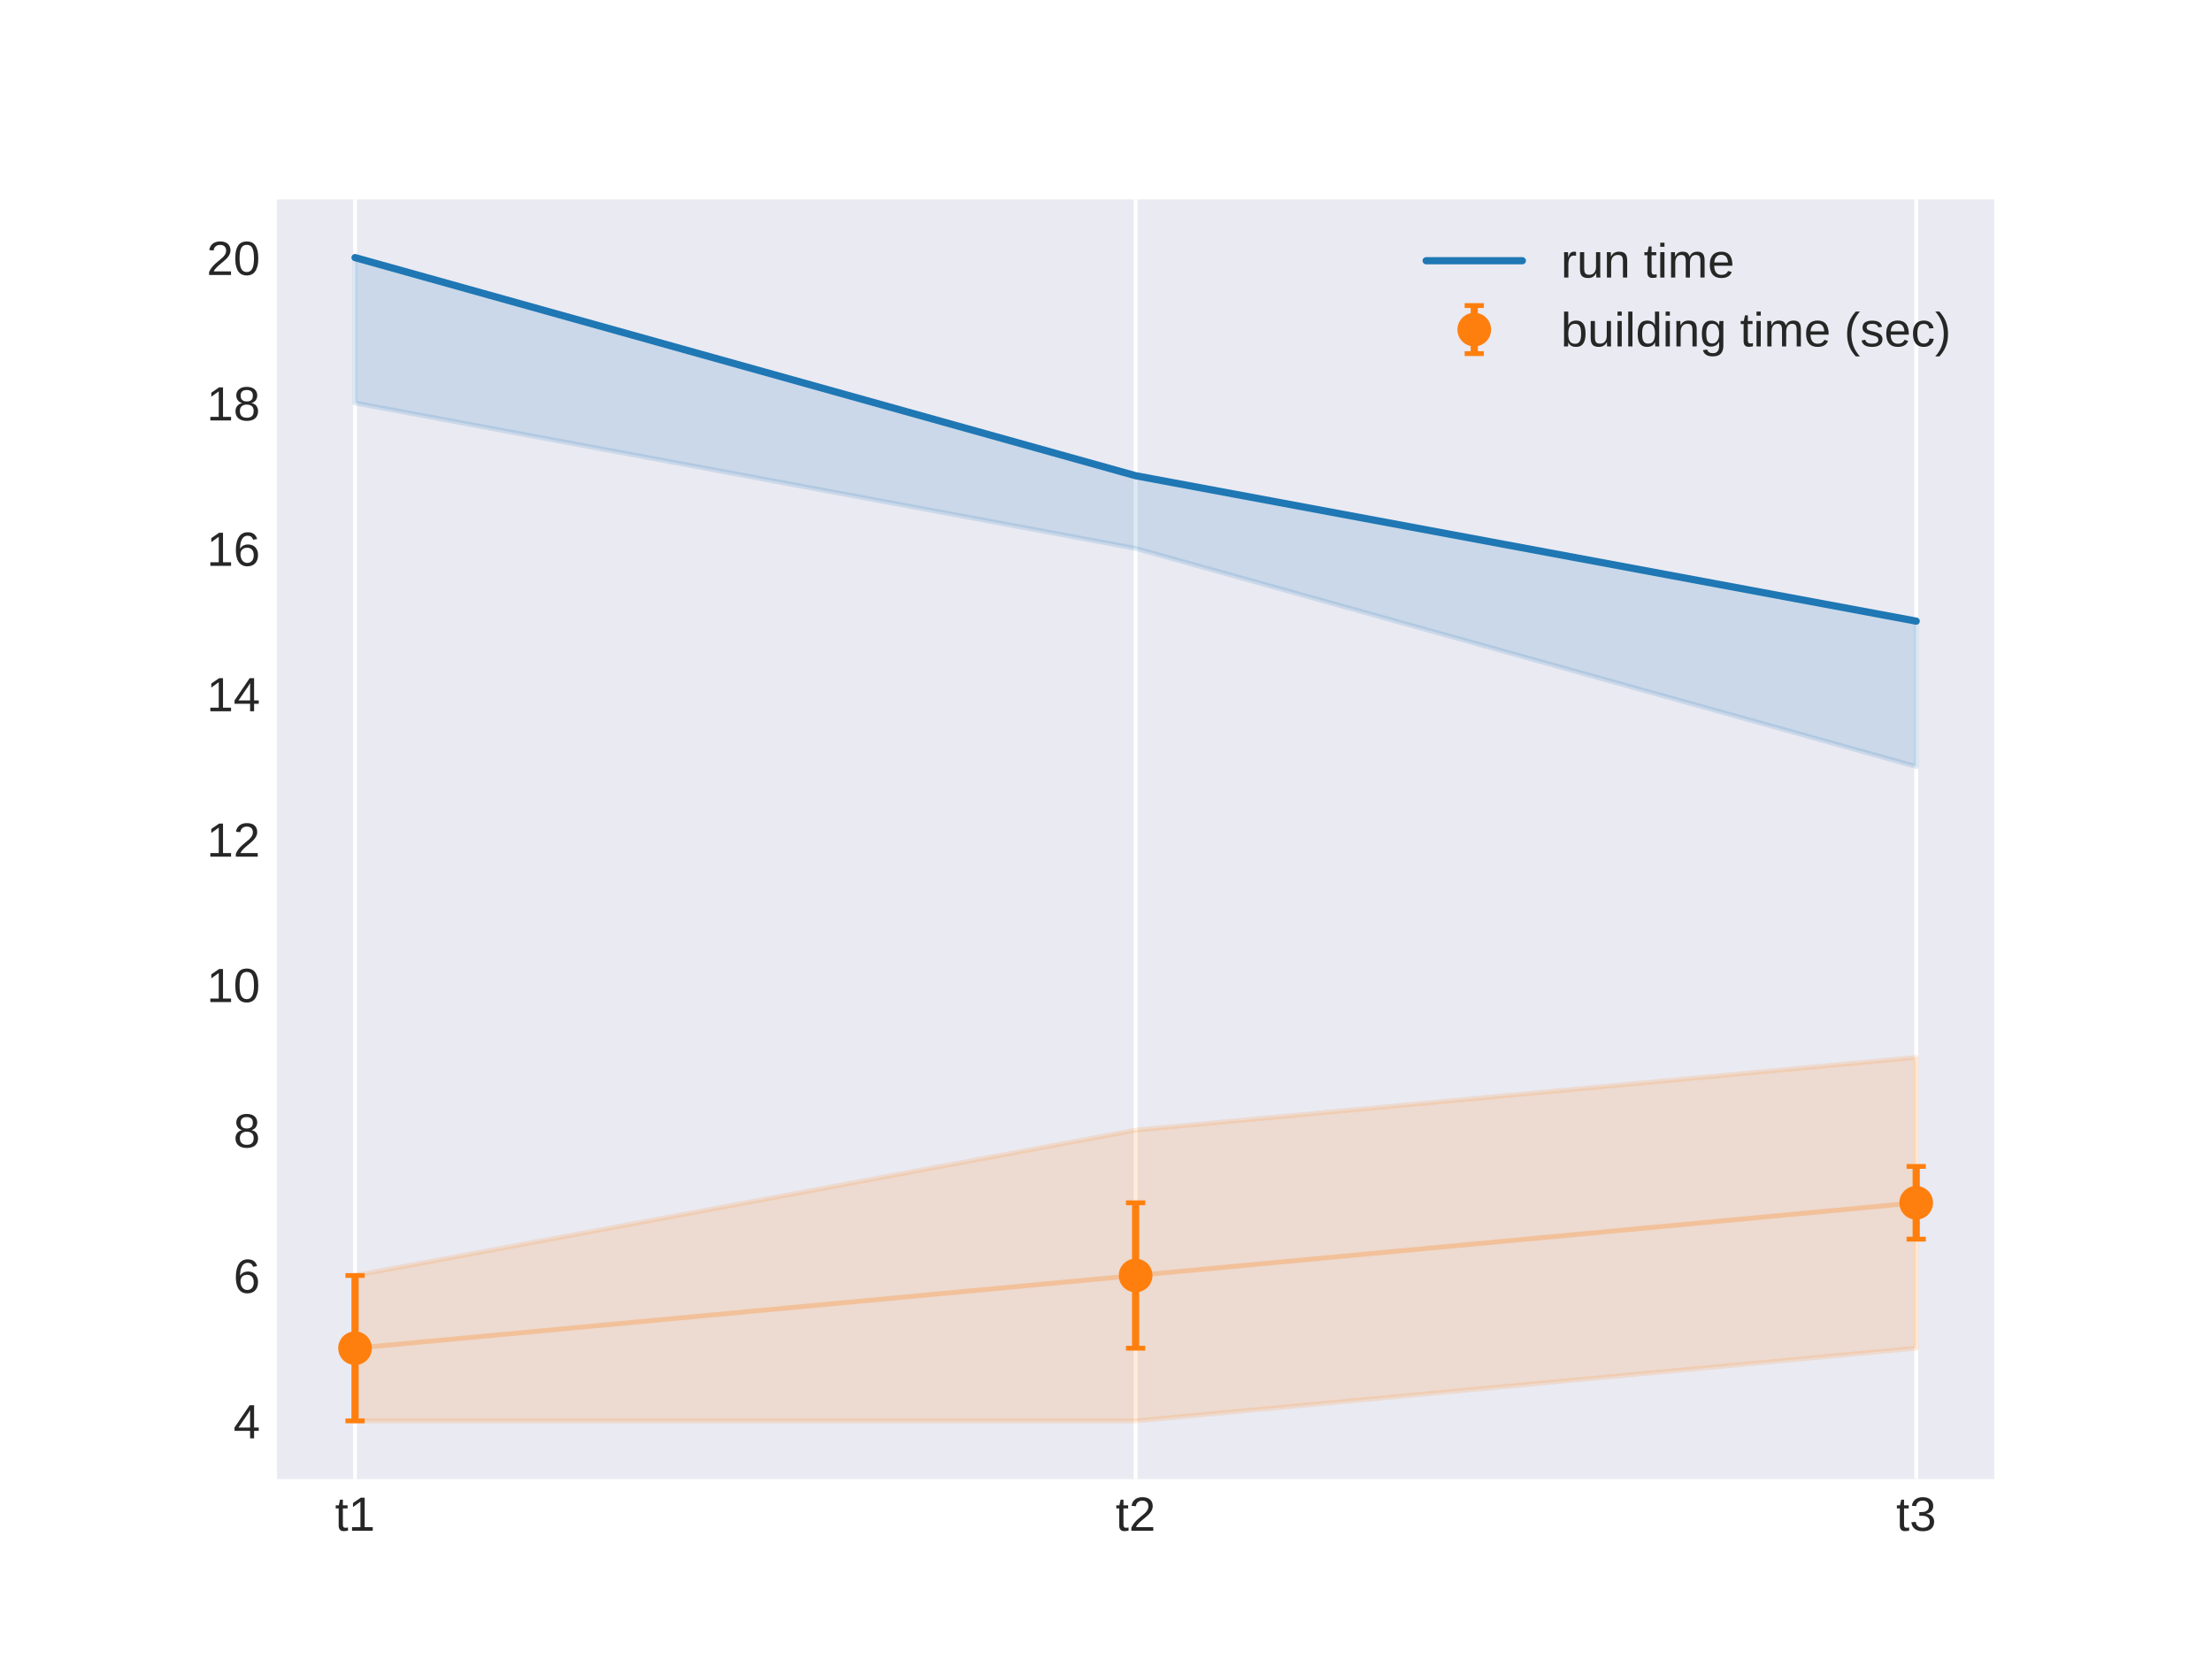
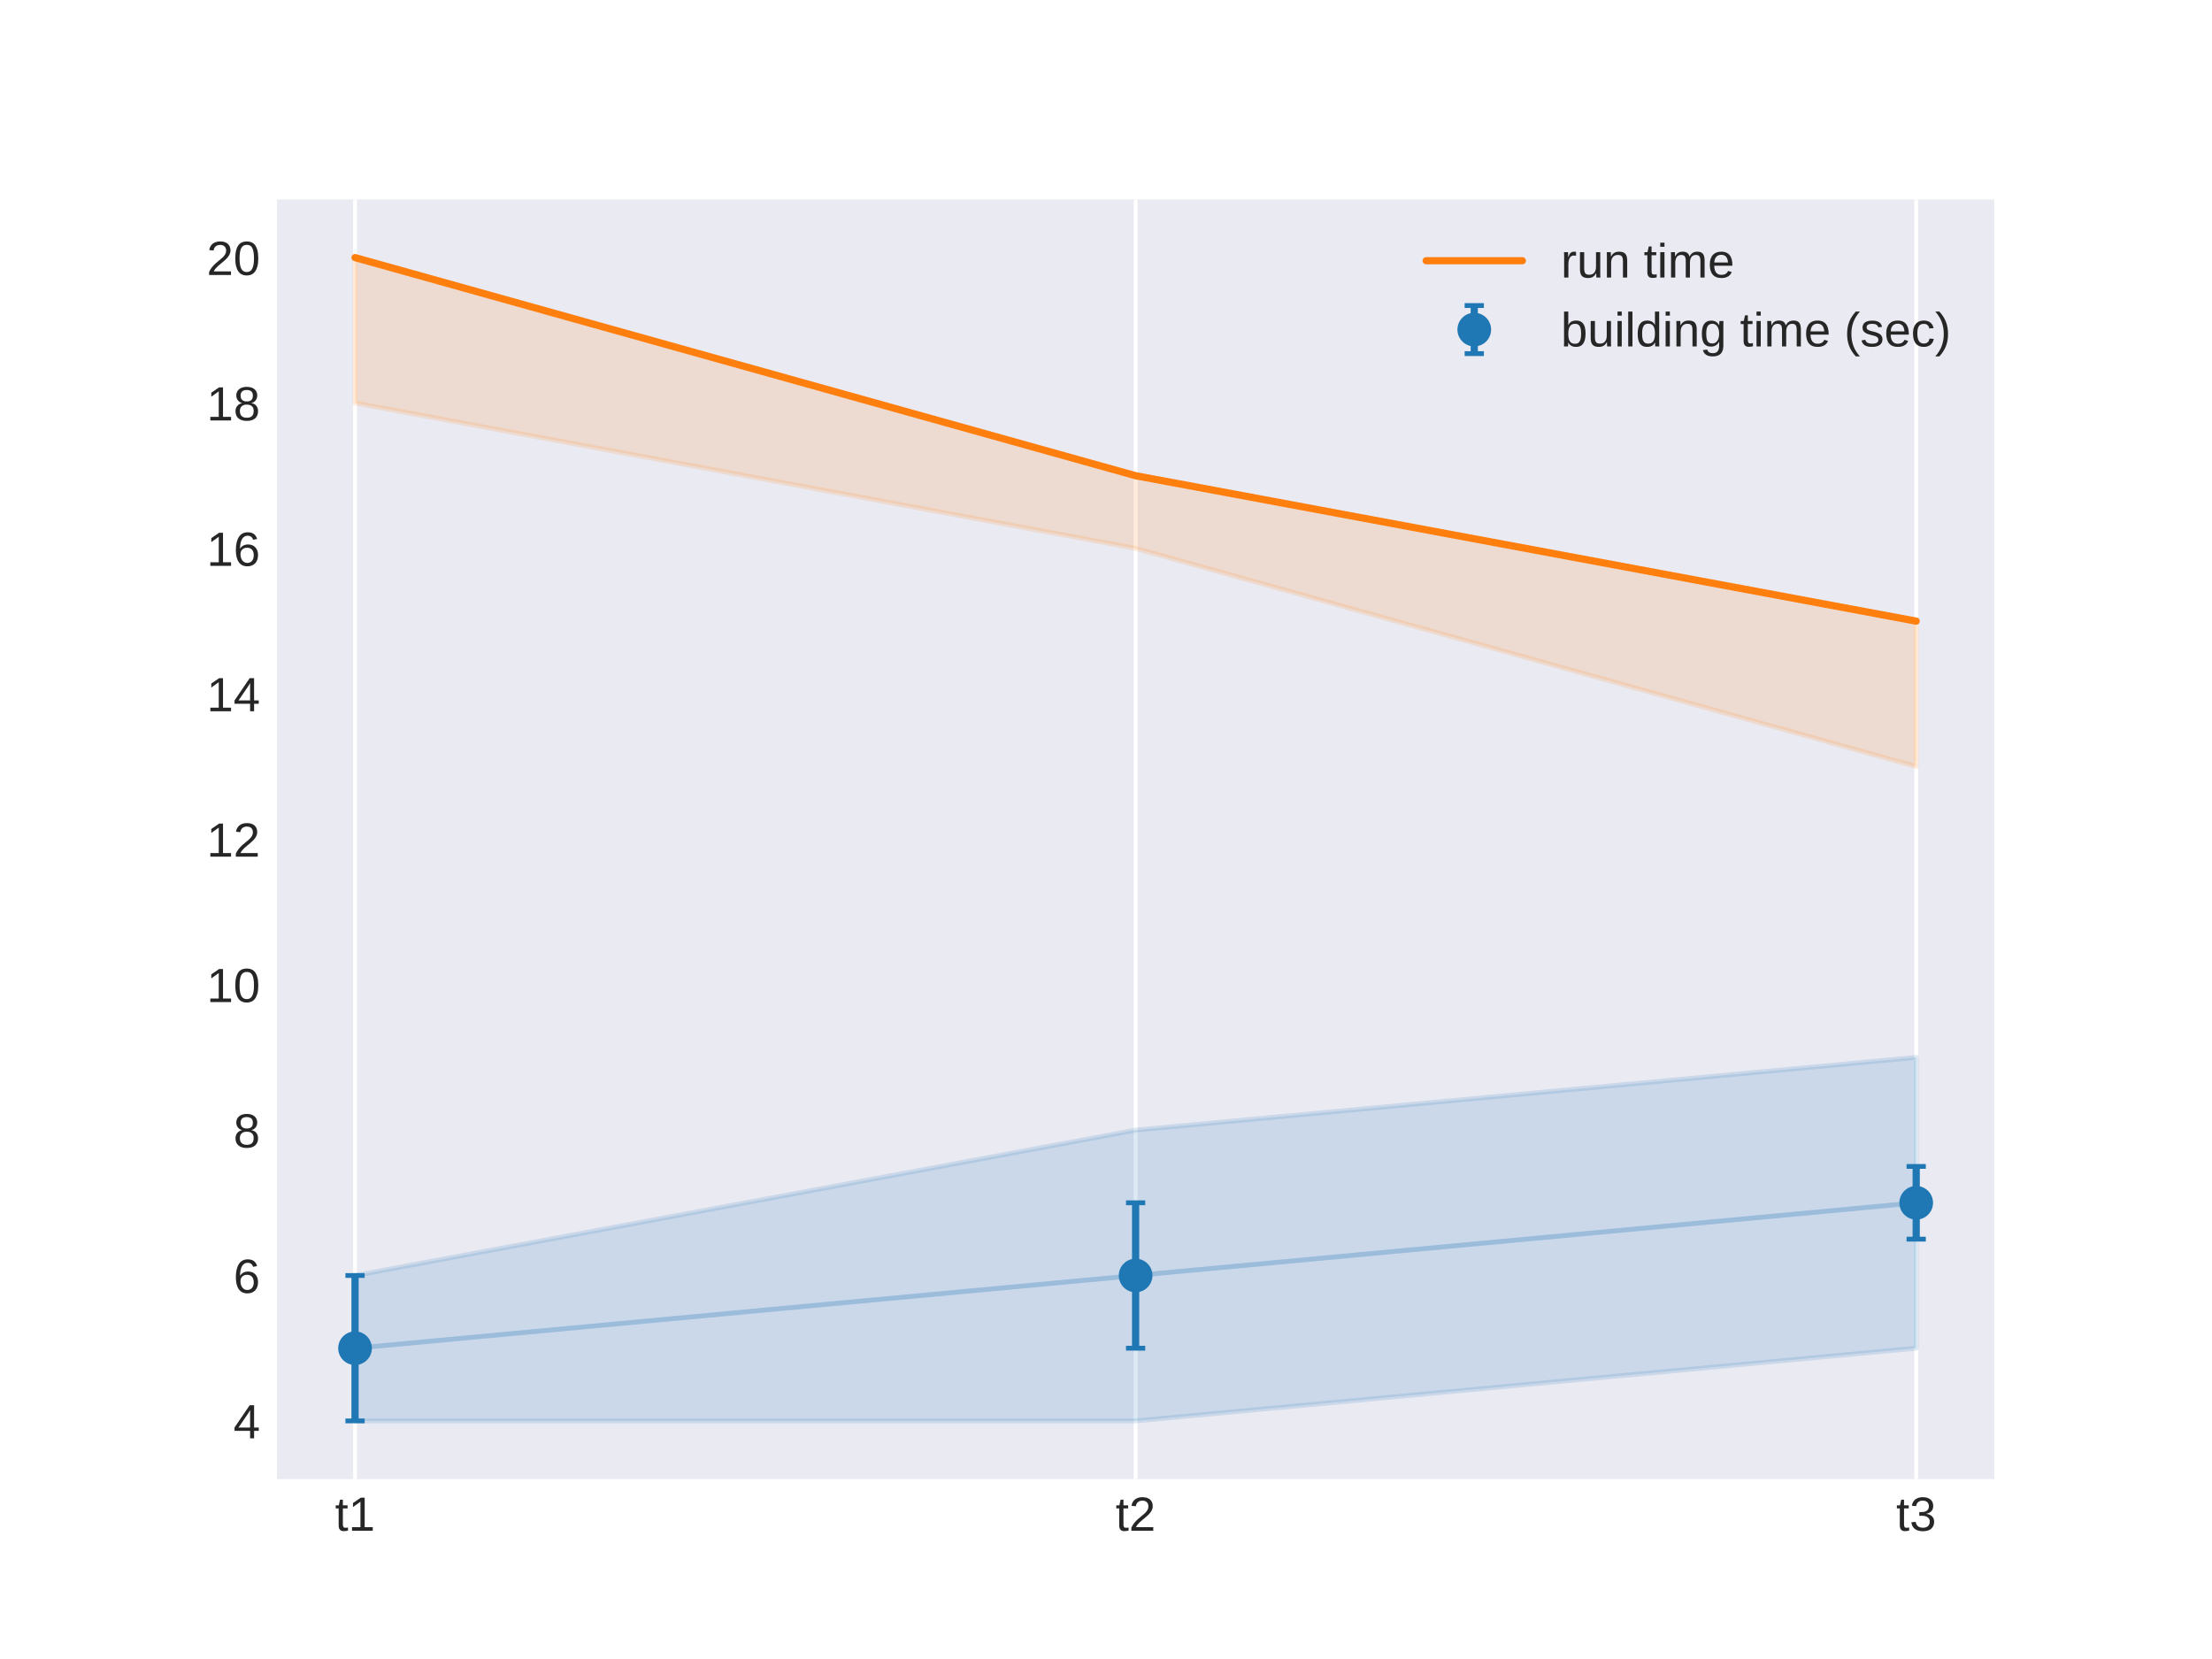
<svg xmlns="http://www.w3.org/2000/svg" xmlns:xlink="http://www.w3.org/1999/xlink" height="345pt" version="1.1" viewBox="0 0 460 345" width="460pt">
  <defs>
    <style type="text/css">
*{stroke-linecap:butt;stroke-linejoin:round;}
  </style>
  </defs>
  <g id="figure_1">
    <g id="patch_1">
      <path d="M 0 345.6  L 460.8 345.6  L 460.8 0  L 0 0  z " style="fill:#ffffff;" />
    </g>
    <g id="axes_1">
      <g id="patch_2">
        <path d="M 57.6 307.584  L 414.72 307.584  L 414.72 41.472  L 57.6 41.472  z " style="fill:#eaeaf2;" />
      </g>
      <g id="matplotlib.axis_1">
        <g id="xtick_1">
          <g id="line2d_1">
-             <path clip-path="url(#p87d81510c5)" d="M 73.833 307.584  L 73.833 41.472  " style="fill:none;stroke:#ffffff;stroke-linecap:round;stroke-width:0.8;" />
+             <path clip-path="url(#p414b4768db)" d="M 73.833 307.584  L 73.833 41.472  " style="fill:none;stroke:#ffffff;stroke-linecap:round;stroke-width:0.8;" />
          </g>
          <g id="line2d_2" />
          <g id="text_1">
            <defs>
              <path d="M 27.047 0.391  Q 25.047 -0.141 22.969 -0.453  Q 20.906 -0.781 18.172 -0.781  Q 7.625 -0.781 7.625 11.188  L 7.625 46.438  L 1.516 46.438  L 1.516 52.828  L 7.953 52.828  L 10.547 64.656  L 16.406 64.656  L 16.406 52.828  L 26.172 52.828  L 26.172 46.438  L 16.406 46.438  L 16.406 13.094  Q 16.406 9.281 17.641 7.734  Q 18.891 6.203 21.969 6.203  Q 23.25 6.203 24.438 6.391  Q 25.641 6.594 27.047 6.891  z " id="LiberationSans-74" />
              <path d="M 7.625 0  L 7.625 7.469  L 25.141 7.469  L 25.141 60.406  L 9.625 49.312  L 9.625 57.625  L 25.875 68.797  L 33.984 68.797  L 33.984 7.469  L 50.734 7.469  L 50.734 0  z " id="LiberationSans-31" />
            </defs>
            <g style="fill:#262626;" transform="translate(69.6632 318.3309)scale(0.1 -0.1)">
              <use xlink:href="#LiberationSans-74" />
              <use x="27.783" xlink:href="#LiberationSans-31" />
            </g>
          </g>
        </g>
        <g id="xtick_2">
          <g id="line2d_3">
-             <path clip-path="url(#p87d81510c5)" d="M 236.16 307.584  L 236.16 41.472  " style="fill:none;stroke:#ffffff;stroke-linecap:round;stroke-width:0.8;" />
+             <path clip-path="url(#p414b4768db)" d="M 236.16 307.584  L 236.16 41.472  " style="fill:none;stroke:#ffffff;stroke-linecap:round;stroke-width:0.8;" />
          </g>
          <g id="line2d_4" />
          <g id="text_2">
            <defs>
              <path d="M 5.031 0  L 5.031 6.203  Q 7.516 11.922 11.109 16.281  Q 14.703 20.656 18.656 24.188  Q 22.609 27.734 26.484 30.766  Q 30.375 33.797 33.5 36.812  Q 36.625 39.844 38.547 43.156  Q 40.484 46.484 40.484 50.688  Q 40.484 53.609 39.594 55.828  Q 38.719 58.062 37.062 59.562  Q 35.406 61.078 33.078 61.828  Q 30.766 62.594 27.938 62.594  Q 25.297 62.594 22.969 61.859  Q 20.656 61.141 18.844 59.672  Q 17.047 58.203 15.891 56.031  Q 14.75 53.859 14.406 50.984  L 5.422 51.812  Q 5.859 55.516 7.469 58.781  Q 9.078 62.062 11.906 64.531  Q 14.75 67 18.719 68.406  Q 22.703 69.828 27.938 69.828  Q 33.062 69.828 37.062 68.609  Q 41.062 67.391 43.812 64.984  Q 46.578 62.594 48.047 59.078  Q 49.516 55.562 49.516 50.984  Q 49.516 47.516 48.266 44.391  Q 47.016 41.266 44.938 38.422  Q 42.875 35.594 40.141 32.953  Q 37.406 30.328 34.422 27.812  Q 31.453 25.297 28.422 22.828  Q 25.391 20.359 22.719 17.859  Q 20.062 15.375 17.969 12.812  Q 15.875 10.25 14.703 7.469  L 50.594 7.469  L 50.594 0  z " id="LiberationSans-32" />
            </defs>
            <g style="fill:#262626;" transform="translate(231.9905 318.3309)scale(0.1 -0.1)">
              <use xlink:href="#LiberationSans-74" />
              <use x="27.783" xlink:href="#LiberationSans-32" />
            </g>
          </g>
        </g>
        <g id="xtick_3">
          <g id="line2d_5">
-             <path clip-path="url(#p87d81510c5)" d="M 398.487 307.584  L 398.487 41.472  " style="fill:none;stroke:#ffffff;stroke-linecap:round;stroke-width:0.8;" />
+             <path clip-path="url(#p414b4768db)" d="M 398.487 307.584  L 398.487 41.472  " style="fill:none;stroke:#ffffff;stroke-linecap:round;stroke-width:0.8;" />
          </g>
          <g id="line2d_6" />
          <g id="text_3">
            <defs>
              <path d="M 51.219 19  Q 51.219 14.266 49.672 10.547  Q 48.141 6.844 45.188 4.266  Q 42.234 1.703 37.859 0.359  Q 33.5 -0.984 27.875 -0.984  Q 21.484 -0.984 17.109 0.609  Q 12.75 2.203 9.906 4.812  Q 7.078 7.422 5.656 10.766  Q 4.25 14.109 3.812 17.672  L 12.891 18.5  Q 13.281 15.766 14.328 13.516  Q 15.375 11.281 17.188 9.672  Q 19 8.062 21.625 7.172  Q 24.266 6.297 27.875 6.297  Q 34.516 6.297 38.297 9.562  Q 42.094 12.844 42.094 19.281  Q 42.094 23.094 40.406 25.406  Q 38.719 27.734 36.203 29.031  Q 33.688 30.328 30.734 30.766  Q 27.781 31.203 25.297 31.203  L 20.312 31.203  L 20.312 38.812  L 25.094 38.812  Q 27.594 38.812 30.266 39.328  Q 32.953 39.844 35.172 41.188  Q 37.406 42.531 38.844 44.828  Q 40.281 47.125 40.281 50.688  Q 40.281 56.203 37.031 59.391  Q 33.797 62.594 27.391 62.594  Q 21.578 62.594 17.984 59.609  Q 14.406 56.641 13.812 51.219  L 4.984 51.906  Q 5.516 56.453 7.469 59.812  Q 9.422 63.188 12.422 65.406  Q 15.438 67.625 19.281 68.719  Q 23.141 69.828 27.484 69.828  Q 33.25 69.828 37.391 68.375  Q 41.547 66.938 44.188 64.469  Q 46.828 62.016 48.062 58.688  Q 49.312 55.375 49.312 51.609  Q 49.312 48.578 48.484 45.938  Q 47.656 43.312 45.891 41.203  Q 44.141 39.109 41.422 37.594  Q 38.719 36.078 34.906 35.297  L 34.906 35.109  Q 39.062 34.672 42.141 33.219  Q 45.219 31.781 47.219 29.625  Q 49.219 27.484 50.219 24.75  Q 51.219 22.016 51.219 19  " id="LiberationSans-33" />
            </defs>
            <g style="fill:#262626;" transform="translate(394.3177 318.3309)scale(0.1 -0.1)">
              <use xlink:href="#LiberationSans-74" />
              <use x="27.783" xlink:href="#LiberationSans-33" />
            </g>
          </g>
        </g>
      </g>
      <g id="matplotlib.axis_2">
        <g id="ytick_1">
          <g id="line2d_7" />
          <g id="text_4">
            <defs>
              <path d="M 43.016 15.578  L 43.016 0  L 34.719 0  L 34.719 15.578  L 2.297 15.578  L 2.297 22.406  L 33.797 68.797  L 43.016 68.797  L 43.016 22.516  L 52.688 22.516  L 52.688 15.578  z M 34.719 58.891  Q 34.625 58.641 34.234 57.938  Q 33.844 57.234 33.344 56.344  Q 32.859 55.469 32.344 54.562  Q 31.844 53.656 31.453 53.078  L 13.812 27.094  Q 13.578 26.703 13.109 26.062  Q 12.641 25.438 12.156 24.781  Q 11.672 24.125 11.172 23.484  Q 10.688 22.859 10.406 22.516  L 34.719 22.516  z " id="LiberationSans-34" />
            </defs>
            <g style="fill:#262626;" transform="translate(48.53906 299.1114)scale(0.1 -0.1)">
              <use xlink:href="#LiberationSans-34" />
            </g>
          </g>
        </g>
        <g id="ytick_2">
          <g id="line2d_8" />
          <g id="text_5">
            <defs>
              <path d="M 51.219 22.516  Q 51.219 17.328 49.781 13  Q 48.344 8.688 45.531 5.578  Q 42.719 2.484 38.562 0.75  Q 34.422 -0.984 29 -0.984  Q 23 -0.984 18.5 1.312  Q 14.016 3.609 11.031 7.922  Q 8.062 12.25 6.562 18.531  Q 5.078 24.812 5.078 32.812  Q 5.078 42 6.766 48.922  Q 8.453 55.859 11.625 60.5  Q 14.797 65.141 19.359 67.484  Q 23.922 69.828 29.688 69.828  Q 33.203 69.828 36.281 69.094  Q 39.359 68.359 41.875 66.719  Q 44.391 65.094 46.281 62.406  Q 48.188 59.719 49.312 55.812  L 40.922 54.297  Q 39.547 58.734 36.547 60.719  Q 33.547 62.703 29.594 62.703  Q 25.984 62.703 23.047 60.984  Q 20.125 59.281 18.062 55.875  Q 16.016 52.484 14.906 47.359  Q 13.812 42.234 13.812 35.406  Q 16.219 39.844 20.562 42.156  Q 24.906 44.484 30.516 44.484  Q 35.203 44.484 39.016 42.969  Q 42.828 41.453 45.531 38.594  Q 48.25 35.75 49.734 31.672  Q 51.219 27.594 51.219 22.516  M 42.281 22.125  Q 42.281 25.688 41.406 28.562  Q 40.531 31.453 38.766 33.469  Q 37.016 35.5 34.422 36.594  Q 31.844 37.703 28.422 37.703  Q 26.031 37.703 23.578 36.984  Q 21.141 36.281 19.156 34.688  Q 17.188 33.109 15.938 30.516  Q 14.703 27.938 14.703 24.219  Q 14.703 20.406 15.672 17.109  Q 16.656 13.812 18.484 11.375  Q 20.312 8.938 22.891 7.516  Q 25.484 6.109 28.719 6.109  Q 31.891 6.109 34.406 7.203  Q 36.922 8.297 38.672 10.375  Q 40.438 12.453 41.359 15.422  Q 42.281 18.406 42.281 22.125  " id="LiberationSans-36" />
            </defs>
            <g style="fill:#262626;" transform="translate(48.53906 268.8714)scale(0.1 -0.1)">
              <use xlink:href="#LiberationSans-36" />
            </g>
          </g>
        </g>
        <g id="ytick_3">
          <g id="line2d_9" />
          <g id="text_6">
            <defs>
              <path d="M 51.266 19.188  Q 51.266 14.797 49.875 11.109  Q 48.484 7.422 45.625 4.734  Q 42.781 2.047 38.328 0.531  Q 33.891 -0.984 27.828 -0.984  Q 21.781 -0.984 17.359 0.531  Q 12.938 2.047 10.031 4.703  Q 7.125 7.375 5.734 11.062  Q 4.344 14.75 4.344 19.094  Q 4.344 22.859 5.484 25.781  Q 6.641 28.719 8.562 30.828  Q 10.5 32.953 12.969 34.25  Q 15.438 35.547 18.062 35.984  L 18.062 36.188  Q 15.188 36.859 12.906 38.375  Q 10.641 39.891 9.094 42.016  Q 7.562 44.141 6.75 46.719  Q 5.953 49.312 5.953 52.203  Q 5.953 55.812 7.344 59  Q 8.734 62.203 11.469 64.625  Q 14.203 67.047 18.25 68.438  Q 22.312 69.828 27.641 69.828  Q 33.25 69.828 37.375 68.406  Q 41.5 67 44.203 64.578  Q 46.922 62.156 48.234 58.938  Q 49.562 55.719 49.562 52.094  Q 49.562 49.266 48.75 46.672  Q 47.953 44.094 46.406 41.969  Q 44.875 39.844 42.594 38.344  Q 40.328 36.859 37.359 36.281  L 37.359 36.078  Q 40.328 35.594 42.859 34.297  Q 45.406 33.016 47.266 30.891  Q 49.125 28.766 50.188 25.828  Q 51.266 22.906 51.266 19.188  M 40.438 51.609  Q 40.438 54.203 39.766 56.344  Q 39.109 58.5 37.594 60.031  Q 36.078 61.578 33.641 62.422  Q 31.203 63.281 27.641 63.281  Q 24.172 63.281 21.781 62.422  Q 19.391 61.578 17.844 60.031  Q 16.312 58.5 15.625 56.344  Q 14.938 54.203 14.938 51.609  Q 14.938 49.562 15.469 47.406  Q 16.016 45.266 17.422 43.5  Q 18.844 41.75 21.328 40.625  Q 23.828 39.5 27.734 39.5  Q 31.891 39.5 34.406 40.625  Q 36.922 41.75 38.25 43.5  Q 39.594 45.266 40.016 47.406  Q 40.438 49.562 40.438 51.609  M 42.141 20.016  Q 42.141 22.516 41.453 24.828  Q 40.766 27.156 39.109 28.938  Q 37.453 30.719 34.641 31.812  Q 31.844 32.906 27.641 32.906  Q 23.781 32.906 21.062 31.812  Q 18.359 30.719 16.672 28.906  Q 14.984 27.094 14.203 24.719  Q 13.422 22.359 13.422 19.828  Q 13.422 16.656 14.203 14.031  Q 14.984 11.422 16.688 9.547  Q 18.406 7.672 21.188 6.641  Q 23.969 5.609 27.938 5.609  Q 31.938 5.609 34.672 6.641  Q 37.406 7.672 39.062 9.547  Q 40.719 11.422 41.422 14.078  Q 42.141 16.75 42.141 20.016  " id="LiberationSans-38" />
            </defs>
            <g style="fill:#262626;" transform="translate(48.53906 238.6314)scale(0.1 -0.1)">
              <use xlink:href="#LiberationSans-38" />
            </g>
          </g>
        </g>
        <g id="ytick_4">
          <g id="line2d_10" />
          <g id="text_7">
            <defs>
              <path d="M 51.703 34.422  Q 51.703 24.516 49.828 17.75  Q 47.953 10.984 44.703 6.812  Q 41.453 2.641 37.062 0.828  Q 32.672 -0.984 27.688 -0.984  Q 22.656 -0.984 18.312 0.828  Q 13.969 2.641 10.766 6.781  Q 7.562 10.938 5.734 17.703  Q 3.906 24.469 3.906 34.422  Q 3.906 44.828 5.734 51.641  Q 7.562 58.453 10.781 62.5  Q 14.016 66.547 18.406 68.188  Q 22.797 69.828 27.984 69.828  Q 32.906 69.828 37.219 68.188  Q 41.547 66.547 44.766 62.5  Q 48 58.453 49.844 51.641  Q 51.703 44.828 51.703 34.422  M 42.781 34.422  Q 42.781 42.625 41.797 48.062  Q 40.828 53.516 38.922 56.766  Q 37.016 60.016 34.25 61.359  Q 31.5 62.703 27.984 62.703  Q 24.266 62.703 21.438 61.328  Q 18.609 59.969 16.672 56.719  Q 14.75 53.469 13.766 48.016  Q 12.797 42.578 12.797 34.422  Q 12.797 26.516 13.797 21.094  Q 14.797 15.672 16.719 12.375  Q 18.656 9.078 21.438 7.641  Q 24.219 6.203 27.781 6.203  Q 31.25 6.203 34.031 7.641  Q 36.812 9.078 38.734 12.375  Q 40.672 15.672 41.719 21.094  Q 42.781 26.516 42.781 34.422  " id="LiberationSans-30" />
            </defs>
            <g style="fill:#262626;" transform="translate(42.97812 208.3914)scale(0.1 -0.1)">
              <use xlink:href="#LiberationSans-31" />
              <use x="55.615" xlink:href="#LiberationSans-30" />
            </g>
          </g>
        </g>
        <g id="ytick_5">
          <g id="line2d_11" />
          <g id="text_8">
            <g style="fill:#262626;" transform="translate(42.97812 178.1514)scale(0.1 -0.1)">
              <use xlink:href="#LiberationSans-31" />
              <use x="55.615" xlink:href="#LiberationSans-32" />
            </g>
          </g>
        </g>
        <g id="ytick_6">
          <g id="line2d_12" />
          <g id="text_9">
            <g style="fill:#262626;" transform="translate(42.97812 147.9114)scale(0.1 -0.1)">
              <use xlink:href="#LiberationSans-31" />
              <use x="55.615" xlink:href="#LiberationSans-34" />
            </g>
          </g>
        </g>
        <g id="ytick_7">
          <g id="line2d_13" />
          <g id="text_10">
            <g style="fill:#262626;" transform="translate(42.97812 117.6714)scale(0.1 -0.1)">
              <use xlink:href="#LiberationSans-31" />
              <use x="55.615" xlink:href="#LiberationSans-36" />
            </g>
          </g>
        </g>
        <g id="ytick_8">
          <g id="line2d_14" />
          <g id="text_11">
            <g style="fill:#262626;" transform="translate(42.97812 87.43144)scale(0.1 -0.1)">
              <use xlink:href="#LiberationSans-31" />
              <use x="55.615" xlink:href="#LiberationSans-38" />
            </g>
          </g>
        </g>
        <g id="ytick_9">
          <g id="line2d_15" />
          <g id="text_12">
            <g style="fill:#262626;" transform="translate(42.97812 57.19144)scale(0.1 -0.1)">
              <use xlink:href="#LiberationSans-32" />
              <use x="55.615" xlink:href="#LiberationSans-30" />
            </g>
          </g>
        </g>
      </g>
      <g id="PolyCollection_1">
        <defs>
-           <path d="M 73.833 -292.032  L 73.833 -261.792  L 236.16 -231.552  L 398.487 -186.192  L 398.487 -216.432  L 398.487 -216.432  L 236.16 -246.672  L 73.833 -292.032  z " id="mc20155437a" style="stroke:#1f77b4;stroke-opacity:0.15;" />
-         </defs>
-         <g clip-path="url(#p87d81510c5)">
-           <use style="fill:#1f77b4;fill-opacity:0.15;stroke:#1f77b4;stroke-opacity:0.15;" x="0" xlink:href="#mc20155437a" y="345.6" />
+           <path d="M 73.833 -65.232  L 73.833 -80.352  L 236.16 -110.592  L 398.487 -125.712  L 398.487 -95.472  L 398.487 -95.472  L 236.16 -80.352  L 73.833 -65.232  z " id="m6bb143a31e" style="stroke:#1f77b4;stroke-opacity:0.15;" />
+         </defs>
+         <g clip-path="url(#p414b4768db)">
+           <use style="fill:#1f77b4;fill-opacity:0.15;stroke:#1f77b4;stroke-opacity:0.15;" x="0" xlink:href="#m6bb143a31e" y="345.6" />
        </g>
      </g>
      <g id="PolyCollection_2">
        <defs>
-           <path d="M 73.833 -65.232  L 73.833 -80.352  L 236.16 -110.592  L 398.487 -125.712  L 398.487 -95.472  L 398.487 -95.472  L 236.16 -80.352  L 73.833 -65.232  z " id="m45e838dbf4" style="stroke:#ff7f0e;stroke-opacity:0.15;" />
-         </defs>
-         <g clip-path="url(#p87d81510c5)">
-           <use style="fill:#ff7f0e;fill-opacity:0.15;stroke:#ff7f0e;stroke-opacity:0.15;" x="0" xlink:href="#m45e838dbf4" y="345.6" />
+           <path d="M 73.833 -65.232  L 73.833 -50.112  L 236.16 -50.112  L 398.487 -65.232  L 398.487 -95.472  L 398.487 -95.472  L 236.16 -80.352  L 73.833 -65.232  z " id="meaa96cc8f7" style="stroke:#1f77b4;stroke-opacity:0.15;" />
+         </defs>
+         <g clip-path="url(#p414b4768db)">
+           <use style="fill:#1f77b4;fill-opacity:0.15;stroke:#1f77b4;stroke-opacity:0.15;" x="0" xlink:href="#meaa96cc8f7" y="345.6" />
        </g>
      </g>
      <g id="PolyCollection_3">
        <defs>
-           <path d="M 73.833 -65.232  L 73.833 -50.112  L 236.16 -50.112  L 398.487 -65.232  L 398.487 -95.472  L 398.487 -95.472  L 236.16 -80.352  L 73.833 -65.232  z " id="m52466e8cd9" style="stroke:#ff7f0e;stroke-opacity:0.15;" />
-         </defs>
-         <g clip-path="url(#p87d81510c5)">
-           <use style="fill:#ff7f0e;fill-opacity:0.15;stroke:#ff7f0e;stroke-opacity:0.15;" x="0" xlink:href="#m52466e8cd9" y="345.6" />
+           <path d="M 73.833 -292.032  L 73.833 -261.792  L 236.16 -231.552  L 398.487 -186.192  L 398.487 -216.432  L 398.487 -216.432  L 236.16 -246.672  L 73.833 -292.032  z " id="mdd977605df" style="stroke:#ff7f0e;stroke-opacity:0.15;" />
+         </defs>
+         <g clip-path="url(#p414b4768db)">
+           <use style="fill:#ff7f0e;fill-opacity:0.15;stroke:#ff7f0e;stroke-opacity:0.15;" x="0" xlink:href="#mdd977605df" y="345.6" />
        </g>
      </g>
      <g id="LineCollection_1">
-         <path clip-path="url(#p87d81510c5)" d="M 73.833 295.488  L 73.833 265.248  " style="fill:none;stroke:#ff7f0e;stroke-width:1.5;" />
-         <path clip-path="url(#p87d81510c5)" d="M 236.16 280.368  L 236.16 250.128  " style="fill:none;stroke:#ff7f0e;stroke-width:1.5;" />
-         <path clip-path="url(#p87d81510c5)" d="M 398.487 257.688  L 398.487 242.568  " style="fill:none;stroke:#ff7f0e;stroke-width:1.5;" />
+         <path clip-path="url(#p414b4768db)" d="M 73.833 295.488  L 73.833 265.248  " style="fill:none;stroke:#1f77b4;stroke-width:1.5;" />
+         <path clip-path="url(#p414b4768db)" d="M 236.16 280.368  L 236.16 250.128  " style="fill:none;stroke:#1f77b4;stroke-width:1.5;" />
+         <path clip-path="url(#p414b4768db)" d="M 398.487 257.688  L 398.487 242.568  " style="fill:none;stroke:#1f77b4;stroke-width:1.5;" />
      </g>
      <g id="line2d_16">
-         <path clip-path="url(#p87d81510c5)" d="M 73.833 53.568  L 236.16 98.928  L 398.487 129.168  " style="fill:none;stroke:#1f77b4;stroke-linecap:round;stroke-width:1.5;" />
+         <defs>
+           <path d="M 2 0  L -2 -0  " id="mf41eb79123" style="stroke:#1f77b4;" />
+         </defs>
+         <g clip-path="url(#p414b4768db)">
+           <use style="fill:#1f77b4;stroke:#1f77b4;" x="73.833" xlink:href="#mf41eb79123" y="295.488" />
+           <use style="fill:#1f77b4;stroke:#1f77b4;" x="236.16" xlink:href="#mf41eb79123" y="280.368" />
+           <use style="fill:#1f77b4;stroke:#1f77b4;" x="398.487" xlink:href="#mf41eb79123" y="257.688" />
+         </g>
      </g>
      <g id="line2d_17">
-         <defs>
-           <path d="M 2 0  L -2 -0  " id="maca2eb84c3" style="stroke:#ff7f0e;" />
-         </defs>
-         <g clip-path="url(#p87d81510c5)">
-           <use style="fill:#ff7f0e;stroke:#ff7f0e;" x="73.833" xlink:href="#maca2eb84c3" y="295.488" />
-           <use style="fill:#ff7f0e;stroke:#ff7f0e;" x="236.16" xlink:href="#maca2eb84c3" y="280.368" />
-           <use style="fill:#ff7f0e;stroke:#ff7f0e;" x="398.487" xlink:href="#maca2eb84c3" y="257.688" />
+         <g clip-path="url(#p414b4768db)">
+           <use style="fill:#1f77b4;stroke:#1f77b4;" x="73.833" xlink:href="#mf41eb79123" y="265.248" />
+           <use style="fill:#1f77b4;stroke:#1f77b4;" x="236.16" xlink:href="#mf41eb79123" y="250.128" />
+           <use style="fill:#1f77b4;stroke:#1f77b4;" x="398.487" xlink:href="#mf41eb79123" y="242.568" />
        </g>
      </g>
      <g id="line2d_18">
-         <g clip-path="url(#p87d81510c5)">
-           <use style="fill:#ff7f0e;stroke:#ff7f0e;" x="73.833" xlink:href="#maca2eb84c3" y="265.248" />
-           <use style="fill:#ff7f0e;stroke:#ff7f0e;" x="236.16" xlink:href="#maca2eb84c3" y="250.128" />
-           <use style="fill:#ff7f0e;stroke:#ff7f0e;" x="398.487" xlink:href="#maca2eb84c3" y="242.568" />
-         </g>
+         <path clip-path="url(#p414b4768db)" d="M 73.833 53.568  L 236.16 98.928  L 398.487 129.168  " style="fill:none;stroke:#ff7f0e;stroke-linecap:round;stroke-width:1.5;" />
      </g>
      <g id="line2d_19">
        <defs>
-           <path d="M 0 3  C 0.796 3 1.559 2.684 2.121 2.121  C 2.684 1.559 3 0.796 3 0  C 3 -0.796 2.684 -1.559 2.121 -2.121  C 1.559 -2.684 0.796 -3 0 -3  C -0.796 -3 -1.559 -2.684 -2.121 -2.121  C -2.684 -1.559 -3 -0.796 -3 0  C -3 0.796 -2.684 1.559 -2.121 2.121  C -1.559 2.684 -0.796 3 0 3  z " id="m2c43580a4c" style="stroke:#ff7f0e;" />
-         </defs>
-         <g clip-path="url(#p87d81510c5)">
-           <use style="fill:#ff7f0e;stroke:#ff7f0e;" x="73.833" xlink:href="#m2c43580a4c" y="280.368" />
-           <use style="fill:#ff7f0e;stroke:#ff7f0e;" x="236.16" xlink:href="#m2c43580a4c" y="265.248" />
-           <use style="fill:#ff7f0e;stroke:#ff7f0e;" x="398.487" xlink:href="#m2c43580a4c" y="250.128" />
+           <path d="M 0 3  C 0.796 3 1.559 2.684 2.121 2.121  C 2.684 1.559 3 0.796 3 0  C 3 -0.796 2.684 -1.559 2.121 -2.121  C 1.559 -2.684 0.796 -3 0 -3  C -0.796 -3 -1.559 -2.684 -2.121 -2.121  C -2.684 -1.559 -3 -0.796 -3 0  C -3 0.796 -2.684 1.559 -2.121 2.121  C -1.559 2.684 -0.796 3 0 3  z " id="m2c8d6dc3ab" style="stroke:#1f77b4;" />
+         </defs>
+         <g clip-path="url(#p414b4768db)">
+           <use style="fill:#1f77b4;stroke:#1f77b4;" x="73.833" xlink:href="#m2c8d6dc3ab" y="280.368" />
+           <use style="fill:#1f77b4;stroke:#1f77b4;" x="236.16" xlink:href="#m2c8d6dc3ab" y="265.248" />
+           <use style="fill:#1f77b4;stroke:#1f77b4;" x="398.487" xlink:href="#m2c8d6dc3ab" y="250.128" />
        </g>
      </g>
      <g id="patch_3">
        <path d="M 57.6 307.584  L 57.6 41.472  " style="fill:none;" />
      </g>
      <g id="patch_4">
        <path d="M 414.72 307.584  L 414.72 41.472  " style="fill:none;" />
      </g>
      <g id="patch_5">
        <path d="M 57.6 307.584  L 414.72 307.584  " style="fill:none;" />
      </g>
      <g id="patch_6">
        <path d="M 57.6 41.472  L 414.72 41.472  " style="fill:none;" />
      </g>
      <g id="legend_1">
        <g id="line2d_20">
-           <path d="M 296.582 54.219  L 316.582 54.219  " style="fill:none;stroke:#1f77b4;stroke-linecap:round;stroke-width:1.5;" />
+           <path d="M 296.582 54.219  L 316.582 54.219  " style="fill:none;stroke:#ff7f0e;stroke-linecap:round;stroke-width:1.5;" />
        </g>
        <g id="line2d_21" />
        <g id="text_13">
          <defs>
            <path d="M 6.938 0  L 6.938 40.531  Q 6.938 42.188 6.906 43.922  Q 6.891 45.656 6.828 47.266  Q 6.781 48.875 6.734 50.281  Q 6.688 51.703 6.641 52.828  L 14.938 52.828  Q 14.984 51.703 15.062 50.266  Q 15.141 48.828 15.203 47.312  Q 15.281 45.797 15.297 44.406  Q 15.328 43.016 15.328 42.047  L 15.531 42.047  Q 16.453 45.062 17.5 47.281  Q 18.562 49.516 19.969 50.953  Q 21.391 52.391 23.344 53.094  Q 25.297 53.812 28.078 53.812  Q 29.156 53.812 30.125 53.641  Q 31.109 53.469 31.641 53.328  L 31.641 45.266  Q 30.766 45.516 29.594 45.625  Q 28.422 45.75 26.953 45.75  Q 23.922 45.75 21.797 44.375  Q 19.672 43.016 18.328 40.594  Q 17 38.188 16.359 34.844  Q 15.719 31.5 15.719 27.547  L 15.719 0  z " id="LiberationSans-72" />
            <path d="M 15.328 52.828  L 15.328 19.344  Q 15.328 15.484 15.891 12.891  Q 16.453 10.297 17.719 8.703  Q 19 7.125 21.062 6.469  Q 23.141 5.812 26.219 5.812  Q 29.344 5.812 31.859 6.906  Q 34.375 8.016 36.156 10.078  Q 37.938 12.156 38.906 15.203  Q 39.891 18.266 39.891 22.219  L 39.891 52.828  L 48.688 52.828  L 48.688 11.281  Q 48.688 9.625 48.703 7.781  Q 48.734 5.953 48.781 4.312  Q 48.828 2.688 48.875 1.516  Q 48.922 0.344 48.969 0  L 40.672 0  Q 40.625 0.25 40.578 1.312  Q 40.531 2.391 40.453 3.781  Q 40.375 5.172 40.328 6.609  Q 40.281 8.062 40.281 9.031  L 40.141 9.031  Q 38.875 6.734 37.359 4.875  Q 35.844 3.031 33.844 1.734  Q 31.844 0.438 29.25 -0.266  Q 26.656 -0.984 23.25 -0.984  Q 18.844 -0.984 15.672 0.094  Q 12.5 1.172 10.453 3.422  Q 8.406 5.672 7.453 9.188  Q 6.5 12.703 6.5 17.625  L 6.5 52.828  z " id="LiberationSans-75" />
            <path d="M 40.281 0  L 40.281 33.5  Q 40.281 37.359 39.719 39.938  Q 39.156 42.531 37.891 44.109  Q 36.625 45.703 34.547 46.359  Q 32.469 47.016 29.391 47.016  Q 26.266 47.016 23.75 45.922  Q 21.234 44.828 19.453 42.75  Q 17.672 40.672 16.688 37.625  Q 15.719 34.578 15.719 30.609  L 15.719 0  L 6.938 0  L 6.938 41.547  Q 6.938 43.219 6.906 45.047  Q 6.891 46.875 6.828 48.5  Q 6.781 50.141 6.734 51.312  Q 6.688 52.484 6.641 52.828  L 14.938 52.828  Q 14.984 52.594 15.031 51.516  Q 15.094 50.438 15.156 49.047  Q 15.234 47.656 15.281 46.219  Q 15.328 44.781 15.328 43.797  L 15.484 43.797  Q 16.75 46.094 18.266 47.953  Q 19.781 49.812 21.781 51.094  Q 23.781 52.391 26.359 53.094  Q 28.953 53.812 32.375 53.812  Q 36.766 53.812 39.938 52.734  Q 43.109 51.656 45.156 49.406  Q 47.219 47.172 48.172 43.625  Q 49.125 40.094 49.125 35.203  L 49.125 0  z " id="LiberationSans-6e" />
            <path id="LiberationSans-20" />
            <path d="M 6.688 64.062  L 6.688 72.469  L 15.484 72.469  L 15.484 64.062  z M 6.688 0  L 6.688 52.828  L 15.484 52.828  L 15.484 0  z " id="LiberationSans-69" />
            <path d="M 37.5 0  L 37.5 33.5  Q 37.5 37.359 37.016 39.938  Q 36.531 42.531 35.375 44.109  Q 34.234 45.703 32.375 46.359  Q 30.516 47.016 27.828 47.016  Q 25.047 47.016 22.797 45.922  Q 20.562 44.828 18.969 42.75  Q 17.391 40.672 16.531 37.625  Q 15.672 34.578 15.672 30.609  L 15.672 0  L 6.938 0  L 6.938 41.547  Q 6.938 43.219 6.906 45.047  Q 6.891 46.875 6.828 48.5  Q 6.781 50.141 6.734 51.312  Q 6.688 52.484 6.641 52.828  L 14.938 52.828  Q 14.984 52.594 15.031 51.516  Q 15.094 50.438 15.156 49.047  Q 15.234 47.656 15.281 46.219  Q 15.328 44.781 15.328 43.797  L 15.484 43.797  Q 16.656 46.094 18.016 47.953  Q 19.391 49.812 21.219 51.094  Q 23.047 52.391 25.406 53.094  Q 27.781 53.812 30.906 53.812  Q 36.922 53.812 40.406 51.422  Q 43.891 49.031 45.266 43.797  L 45.406 43.797  Q 46.578 46.094 48.047 47.953  Q 49.516 49.812 51.469 51.094  Q 53.422 52.391 55.859 53.094  Q 58.297 53.812 61.422 53.812  Q 65.438 53.812 68.328 52.734  Q 71.234 51.656 73.094 49.406  Q 74.953 47.172 75.828 43.625  Q 76.703 40.094 76.703 35.203  L 76.703 0  L 68.016 0  L 68.016 33.5  Q 68.016 37.359 67.531 39.938  Q 67.047 42.531 65.891 44.109  Q 64.75 45.703 62.891 46.359  Q 61.031 47.016 58.344 47.016  Q 55.562 47.016 53.312 45.969  Q 51.078 44.922 49.484 42.875  Q 47.906 40.828 47.047 37.75  Q 46.188 34.672 46.188 30.609  L 46.188 0  z " id="LiberationSans-6d" />
            <path d="M 13.484 24.562  Q 13.484 20.406 14.328 16.906  Q 15.188 13.422 16.969 10.906  Q 18.75 8.406 21.531 7  Q 24.312 5.609 28.219 5.609  Q 33.938 5.609 37.375 7.906  Q 40.828 10.203 42.047 13.719  L 49.75 11.531  Q 48.922 9.328 47.438 7.109  Q 45.953 4.891 43.453 3.094  Q 40.969 1.312 37.234 0.156  Q 33.5 -0.984 28.219 -0.984  Q 16.5 -0.984 10.375 6  Q 4.25 12.984 4.25 26.766  Q 4.25 34.188 6.094 39.328  Q 7.953 44.484 11.172 47.703  Q 14.406 50.922 18.703 52.359  Q 23 53.812 27.875 53.812  Q 34.516 53.812 38.984 51.656  Q 43.453 49.516 46.156 45.719  Q 48.875 41.938 50.016 36.812  Q 51.172 31.688 51.172 25.734  L 51.172 24.562  z M 42.094 31.297  Q 41.359 39.656 37.844 43.484  Q 34.328 47.312 27.734 47.312  Q 25.531 47.312 23.109 46.609  Q 20.703 45.906 18.656 44.094  Q 16.609 42.281 15.188 39.172  Q 13.766 36.078 13.578 31.297  z " id="LiberationSans-65" />
          </defs>
          <g style="fill:#262626;" transform="translate(324.5825 57.71887)scale(0.1 -0.1)">
            <use xlink:href="#LiberationSans-72" />
            <use x="33.301" xlink:href="#LiberationSans-75" />
            <use x="88.916" xlink:href="#LiberationSans-6e" />
            <use x="144.531" xlink:href="#LiberationSans-20" />
            <use x="172.314" xlink:href="#LiberationSans-74" />
            <use x="200.098" xlink:href="#LiberationSans-69" />
            <use x="222.314" xlink:href="#LiberationSans-6d" />
            <use x="305.615" xlink:href="#LiberationSans-65" />
          </g>
        </g>
        <g id="LineCollection_2">
-           <path d="M 306.582 73.541  L 306.582 63.541  " style="fill:none;stroke:#ff7f0e;stroke-width:1.5;" />
+           <path d="M 306.582 73.541  L 306.582 63.541  " style="fill:none;stroke:#1f77b4;stroke-width:1.5;" />
        </g>
        <g id="line2d_22">
          <g>
-             <use style="fill:#ff7f0e;stroke:#ff7f0e;" x="306.582" xlink:href="#maca2eb84c3" y="73.541" />
+             <use style="fill:#1f77b4;stroke:#1f77b4;" x="306.582" xlink:href="#mf41eb79123" y="73.541" />
          </g>
        </g>
        <g id="line2d_23">
          <g>
-             <use style="fill:#ff7f0e;stroke:#ff7f0e;" x="306.582" xlink:href="#maca2eb84c3" y="63.541" />
+             <use style="fill:#1f77b4;stroke:#1f77b4;" x="306.582" xlink:href="#mf41eb79123" y="63.541" />
          </g>
        </g>
        <g id="line2d_24" />
        <g id="line2d_25">
          <g>
-             <use style="fill:#ff7f0e;stroke:#ff7f0e;" x="306.582" xlink:href="#m2c43580a4c" y="68.541" />
+             <use style="fill:#1f77b4;stroke:#1f77b4;" x="306.582" xlink:href="#m2c8d6dc3ab" y="68.541" />
          </g>
        </g>
        <g id="text_14">
          <defs>
            <path d="M 51.422 26.656  Q 51.422 -0.984 31.984 -0.984  Q 25.984 -0.984 22 1.188  Q 18.016 3.375 15.531 8.203  L 15.438 8.203  Q 15.438 6.938 15.359 5.562  Q 15.281 4.203 15.203 3.031  Q 15.141 1.859 15.062 1.031  Q 14.984 0.203 14.938 0  L 6.453 0  Q 6.5 0.438 6.547 1.484  Q 6.594 2.547 6.641 4  Q 6.688 5.469 6.703 7.219  Q 6.734 8.984 6.734 10.891  L 6.734 72.469  L 15.531 72.469  L 15.531 51.812  Q 15.531 50.344 15.5 49  Q 15.484 47.656 15.438 46.625  Q 15.375 45.406 15.328 44.344  L 15.531 44.344  Q 17.969 49.422 22 51.609  Q 26.031 53.812 31.984 53.812  Q 42 53.812 46.703 47.062  Q 51.422 40.328 51.422 26.656  M 42.188 26.375  Q 42.188 31.844 41.5 35.75  Q 40.828 39.656 39.312 42.156  Q 37.797 44.672 35.453 45.844  Q 33.109 47.016 29.734 47.016  Q 26.266 47.016 23.609 45.891  Q 20.953 44.781 19.172 42.281  Q 17.391 39.797 16.453 35.734  Q 15.531 31.688 15.531 25.828  Q 15.531 20.172 16.453 16.312  Q 17.391 12.453 19.172 10.031  Q 20.953 7.625 23.578 6.562  Q 26.219 5.516 29.641 5.516  Q 32.859 5.516 35.203 6.641  Q 37.547 7.766 39.109 10.25  Q 40.672 12.75 41.422 16.719  Q 42.188 20.703 42.188 26.375  " id="LiberationSans-62" />
            <path d="M 6.734 0  L 6.734 72.469  L 15.531 72.469  L 15.531 0  z " id="LiberationSans-6c" />
            <path d="M 40.094 8.5  Q 37.641 3.422 33.609 1.219  Q 29.594 -0.984 23.641 -0.984  Q 13.625 -0.984 8.906 5.75  Q 4.203 12.5 4.203 26.172  Q 4.203 53.812 23.641 53.812  Q 29.641 53.812 33.641 51.609  Q 37.641 49.422 40.094 44.625  L 40.188 44.625  Q 40.188 45.125 40.156 46.172  Q 40.141 47.219 40.109 48.359  Q 40.094 49.516 40.094 50.531  Q 40.094 51.562 40.094 52  L 40.094 72.469  L 48.875 72.469  L 48.875 10.891  Q 48.875 8.984 48.891 7.219  Q 48.922 5.469 48.969 4  Q 49.031 2.547 49.078 1.484  Q 49.125 0.438 49.172 0  L 40.766 0  Q 40.672 0.484 40.594 1.391  Q 40.531 2.297 40.453 3.469  Q 40.375 4.641 40.328 5.938  Q 40.281 7.234 40.281 8.5  z M 13.422 26.469  Q 13.422 21 14.109 17.094  Q 14.797 13.188 16.312 10.672  Q 17.828 8.156 20.172 6.984  Q 22.516 5.812 25.875 5.812  Q 29.344 5.812 32 6.938  Q 34.672 8.062 36.453 10.578  Q 38.234 13.094 39.156 17.141  Q 40.094 21.188 40.094 27.047  Q 40.094 32.672 39.156 36.547  Q 38.234 40.438 36.422 42.828  Q 34.625 45.219 32 46.266  Q 29.391 47.312 25.984 47.312  Q 22.75 47.312 20.406 46.188  Q 18.062 45.062 16.5 42.578  Q 14.938 40.094 14.172 36.109  Q 13.422 32.125 13.422 26.469  " id="LiberationSans-64" />
            <path d="M 26.766 -20.75  Q 22.219 -20.75 18.703 -19.812  Q 15.188 -18.891 12.688 -17.156  Q 10.203 -15.438 8.641 -13.031  Q 7.078 -10.641 6.391 -7.719  L 15.234 -6.453  Q 16.109 -10.109 19.109 -12.078  Q 22.125 -14.062 27 -14.062  Q 29.984 -14.062 32.422 -13.234  Q 34.859 -12.406 36.562 -10.562  Q 38.281 -8.734 39.203 -5.797  Q 40.141 -2.875 40.141 1.312  L 40.141 9.812  L 40.047 9.812  Q 39.062 7.812 37.625 5.984  Q 36.188 4.156 34.109 2.734  Q 32.031 1.312 29.297 0.453  Q 26.562 -0.391 23.047 -0.391  Q 18.016 -0.391 14.422 1.297  Q 10.844 2.984 8.562 6.344  Q 6.297 9.719 5.25 14.719  Q 4.203 19.734 4.203 26.312  Q 4.203 32.672 5.25 37.75  Q 6.297 42.828 8.656 46.359  Q 11.031 49.906 14.812 51.781  Q 18.609 53.656 24.031 53.656  Q 29.641 53.656 33.766 51.094  Q 37.891 48.531 40.141 43.797  L 40.234 43.797  Q 40.234 45.016 40.297 46.531  Q 40.375 48.047 40.453 49.391  Q 40.531 50.734 40.625 51.703  Q 40.719 52.688 40.828 52.828  L 49.172 52.828  Q 49.125 52.391 49.078 51.344  Q 49.031 50.297 48.969 48.828  Q 48.922 47.359 48.891 45.578  Q 48.875 43.797 48.875 41.891  L 48.875 1.516  Q 48.875 -9.578 43.422 -15.156  Q 37.984 -20.75 26.766 -20.75  M 40.141 26.422  Q 40.141 31.938 38.938 35.859  Q 37.75 39.797 35.797 42.281  Q 33.844 44.781 31.328 45.953  Q 28.812 47.125 26.172 47.125  Q 22.797 47.125 20.375 45.953  Q 17.969 44.781 16.375 42.266  Q 14.797 39.75 14.031 35.812  Q 13.281 31.891 13.281 26.422  Q 13.281 20.703 14.031 16.812  Q 14.797 12.938 16.359 10.547  Q 17.922 8.156 20.312 7.125  Q 22.703 6.109 26.031 6.109  Q 28.656 6.109 31.172 7.219  Q 33.688 8.344 35.688 10.781  Q 37.703 13.234 38.922 17.094  Q 40.141 20.953 40.141 26.422  " id="LiberationSans-67" />
            <path d="M 6.203 25.984  Q 6.203 32.766 7.219 38.969  Q 8.25 45.172 10.438 50.875  Q 12.641 56.594 16.062 61.953  Q 19.484 67.328 24.219 72.469  L 32.719 72.469  Q 28.125 67.328 24.781 61.938  Q 21.438 56.547 19.281 50.797  Q 17.141 45.062 16.094 38.859  Q 15.047 32.672 15.047 25.875  Q 15.047 19.094 16.094 12.891  Q 17.141 6.688 19.281 0.922  Q 21.438 -4.828 24.781 -10.203  Q 28.125 -15.578 32.719 -20.703  L 24.219 -20.703  Q 19.484 -15.578 16.062 -10.203  Q 12.641 -4.828 10.438 0.875  Q 8.25 6.594 7.219 12.766  Q 6.203 18.953 6.203 25.781  z " id="LiberationSans-28" />
            <path d="M 46.391 14.594  Q 46.391 10.891 44.938 7.984  Q 43.5 5.078 40.766 3.094  Q 38.031 1.125 34.047 0.062  Q 30.078 -0.984 24.953 -0.984  Q 20.359 -0.984 16.672 -0.266  Q 12.984 0.438 10.203 2  Q 7.422 3.562 5.531 6.125  Q 3.656 8.688 2.781 12.406  L 10.547 13.922  Q 11.672 9.672 15.188 7.688  Q 18.703 5.719 24.953 5.719  Q 27.781 5.719 30.141 6.109  Q 32.516 6.5 34.219 7.453  Q 35.938 8.406 36.891 9.984  Q 37.844 11.578 37.844 13.922  Q 37.844 16.312 36.719 17.844  Q 35.594 19.391 33.594 20.406  Q 31.594 21.438 28.734 22.188  Q 25.875 22.953 22.469 23.875  Q 19.281 24.703 16.156 25.734  Q 13.031 26.766 10.516 28.438  Q 8.016 30.125 6.453 32.609  Q 4.891 35.109 4.891 38.875  Q 4.891 46.094 10.031 49.875  Q 15.188 53.656 25.047 53.656  Q 33.797 53.656 38.938 50.578  Q 44.094 47.516 45.453 40.719  L 37.547 39.75  Q 37.109 41.797 35.938 43.188  Q 34.766 44.578 33.109 45.438  Q 31.453 46.297 29.375 46.656  Q 27.297 47.016 25.047 47.016  Q 19.094 47.016 16.25 45.203  Q 13.422 43.406 13.422 39.75  Q 13.422 37.594 14.469 36.203  Q 15.531 34.812 17.406 33.859  Q 19.281 32.906 21.922 32.203  Q 24.562 31.5 27.734 30.719  Q 29.828 30.172 32.031 29.562  Q 34.234 28.953 36.297 28.094  Q 38.375 27.25 40.203 26.094  Q 42.047 24.953 43.406 23.344  Q 44.781 21.734 45.578 19.578  Q 46.391 17.438 46.391 14.594  " id="LiberationSans-73" />
            <path d="M 13.422 26.656  Q 13.422 22.125 14.078 18.312  Q 14.75 14.5 16.312 11.734  Q 17.875 8.984 20.438 7.469  Q 23 5.953 26.766 5.953  Q 31.453 5.953 34.594 8.484  Q 37.75 11.031 38.484 16.312  L 47.359 15.719  Q 46.922 12.453 45.453 9.422  Q 44 6.391 41.484 4.094  Q 38.969 1.812 35.344 0.406  Q 31.734 -0.984 27 -0.984  Q 20.797 -0.984 16.453 1.109  Q 12.109 3.219 9.391 6.906  Q 6.688 10.594 5.469 15.594  Q 4.25 20.609 4.25 26.469  Q 4.25 31.781 5.125 35.859  Q 6 39.938 7.594 42.984  Q 9.188 46.047 11.328 48.125  Q 13.484 50.203 15.984 51.438  Q 18.5 52.688 21.281 53.25  Q 24.078 53.812 26.906 53.812  Q 31.344 53.812 34.812 52.594  Q 38.281 51.375 40.797 49.25  Q 43.312 47.125 44.875 44.234  Q 46.438 41.359 47.078 38.031  L 38.031 37.359  Q 37.359 41.75 34.562 44.328  Q 31.781 46.922 26.656 46.922  Q 22.906 46.922 20.391 45.672  Q 17.875 44.438 16.312 41.922  Q 14.75 39.406 14.078 35.594  Q 13.422 31.781 13.422 26.656  " id="LiberationSans-63" />
            <path d="M 27.094 25.781  Q 27.094 18.953 26.062 12.766  Q 25.047 6.594 22.844 0.875  Q 20.656 -4.828 17.234 -10.203  Q 13.812 -15.578 9.078 -20.703  L 0.594 -20.703  Q 5.172 -15.578 8.516 -10.203  Q 11.859 -4.828 14 0.922  Q 16.156 6.688 17.203 12.891  Q 18.266 19.094 18.266 25.875  Q 18.266 32.672 17.203 38.859  Q 16.156 45.062 14 50.797  Q 11.859 56.547 8.516 61.938  Q 5.172 67.328 0.594 72.469  L 9.078 72.469  Q 13.812 67.328 17.234 61.953  Q 20.656 56.594 22.844 50.875  Q 25.047 45.172 26.062 38.969  Q 27.094 32.766 27.094 25.984  z " id="LiberationSans-29" />
          </defs>
          <g style="fill:#262626;" transform="translate(324.5825 72.04075)scale(0.1 -0.1)">
            <use xlink:href="#LiberationSans-62" />
            <use x="55.615" xlink:href="#LiberationSans-75" />
            <use x="111.23" xlink:href="#LiberationSans-69" />
            <use x="133.447" xlink:href="#LiberationSans-6c" />
            <use x="155.664" xlink:href="#LiberationSans-64" />
            <use x="211.279" xlink:href="#LiberationSans-69" />
            <use x="233.496" xlink:href="#LiberationSans-6e" />
            <use x="289.111" xlink:href="#LiberationSans-67" />
            <use x="344.727" xlink:href="#LiberationSans-20" />
            <use x="372.51" xlink:href="#LiberationSans-74" />
            <use x="400.293" xlink:href="#LiberationSans-69" />
            <use x="422.51" xlink:href="#LiberationSans-6d" />
            <use x="505.811" xlink:href="#LiberationSans-65" />
            <use x="561.426" xlink:href="#LiberationSans-20" />
            <use x="589.209" xlink:href="#LiberationSans-28" />
            <use x="622.51" xlink:href="#LiberationSans-73" />
            <use x="672.51" xlink:href="#LiberationSans-65" />
            <use x="728.125" xlink:href="#LiberationSans-63" />
            <use x="778.125" xlink:href="#LiberationSans-29" />
          </g>
        </g>
      </g>
    </g>
  </g>
  <defs>
-     <clipPath id="p87d81510c5">
+     <clipPath id="p414b4768db">
      <rect height="266.112" width="357.12" x="57.6" y="41.472" />
    </clipPath>
  </defs>
</svg>
